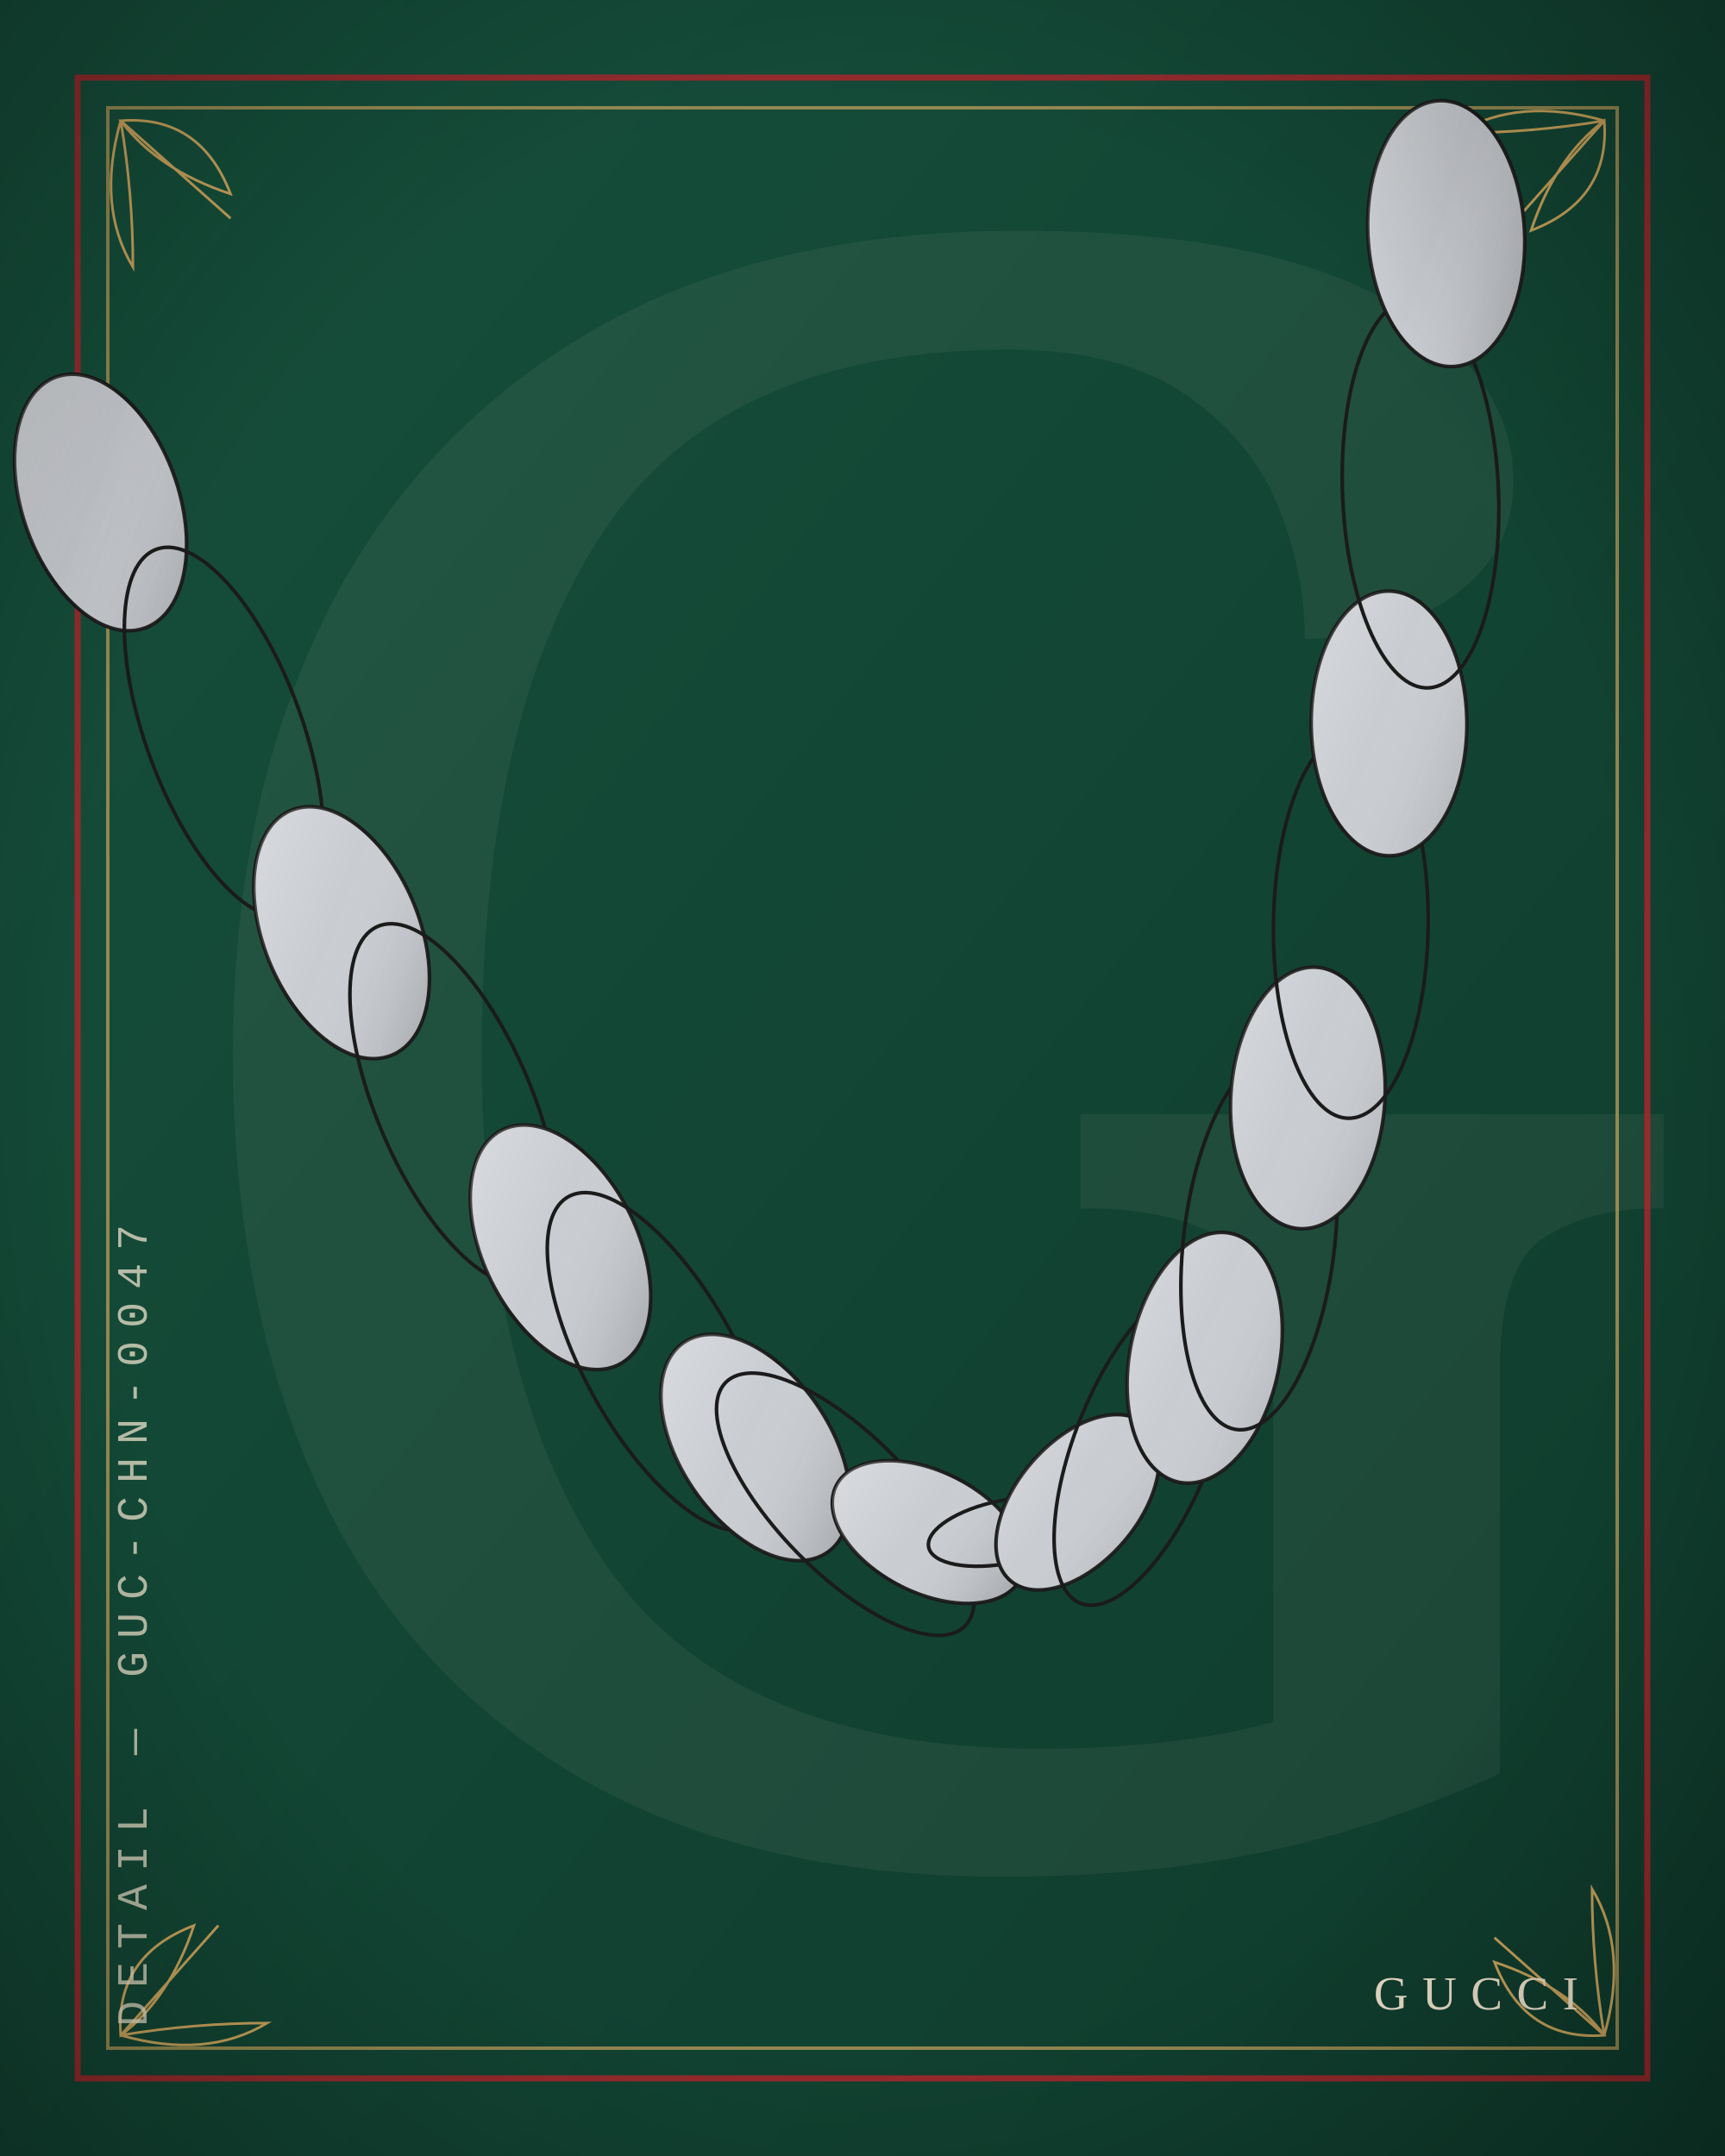
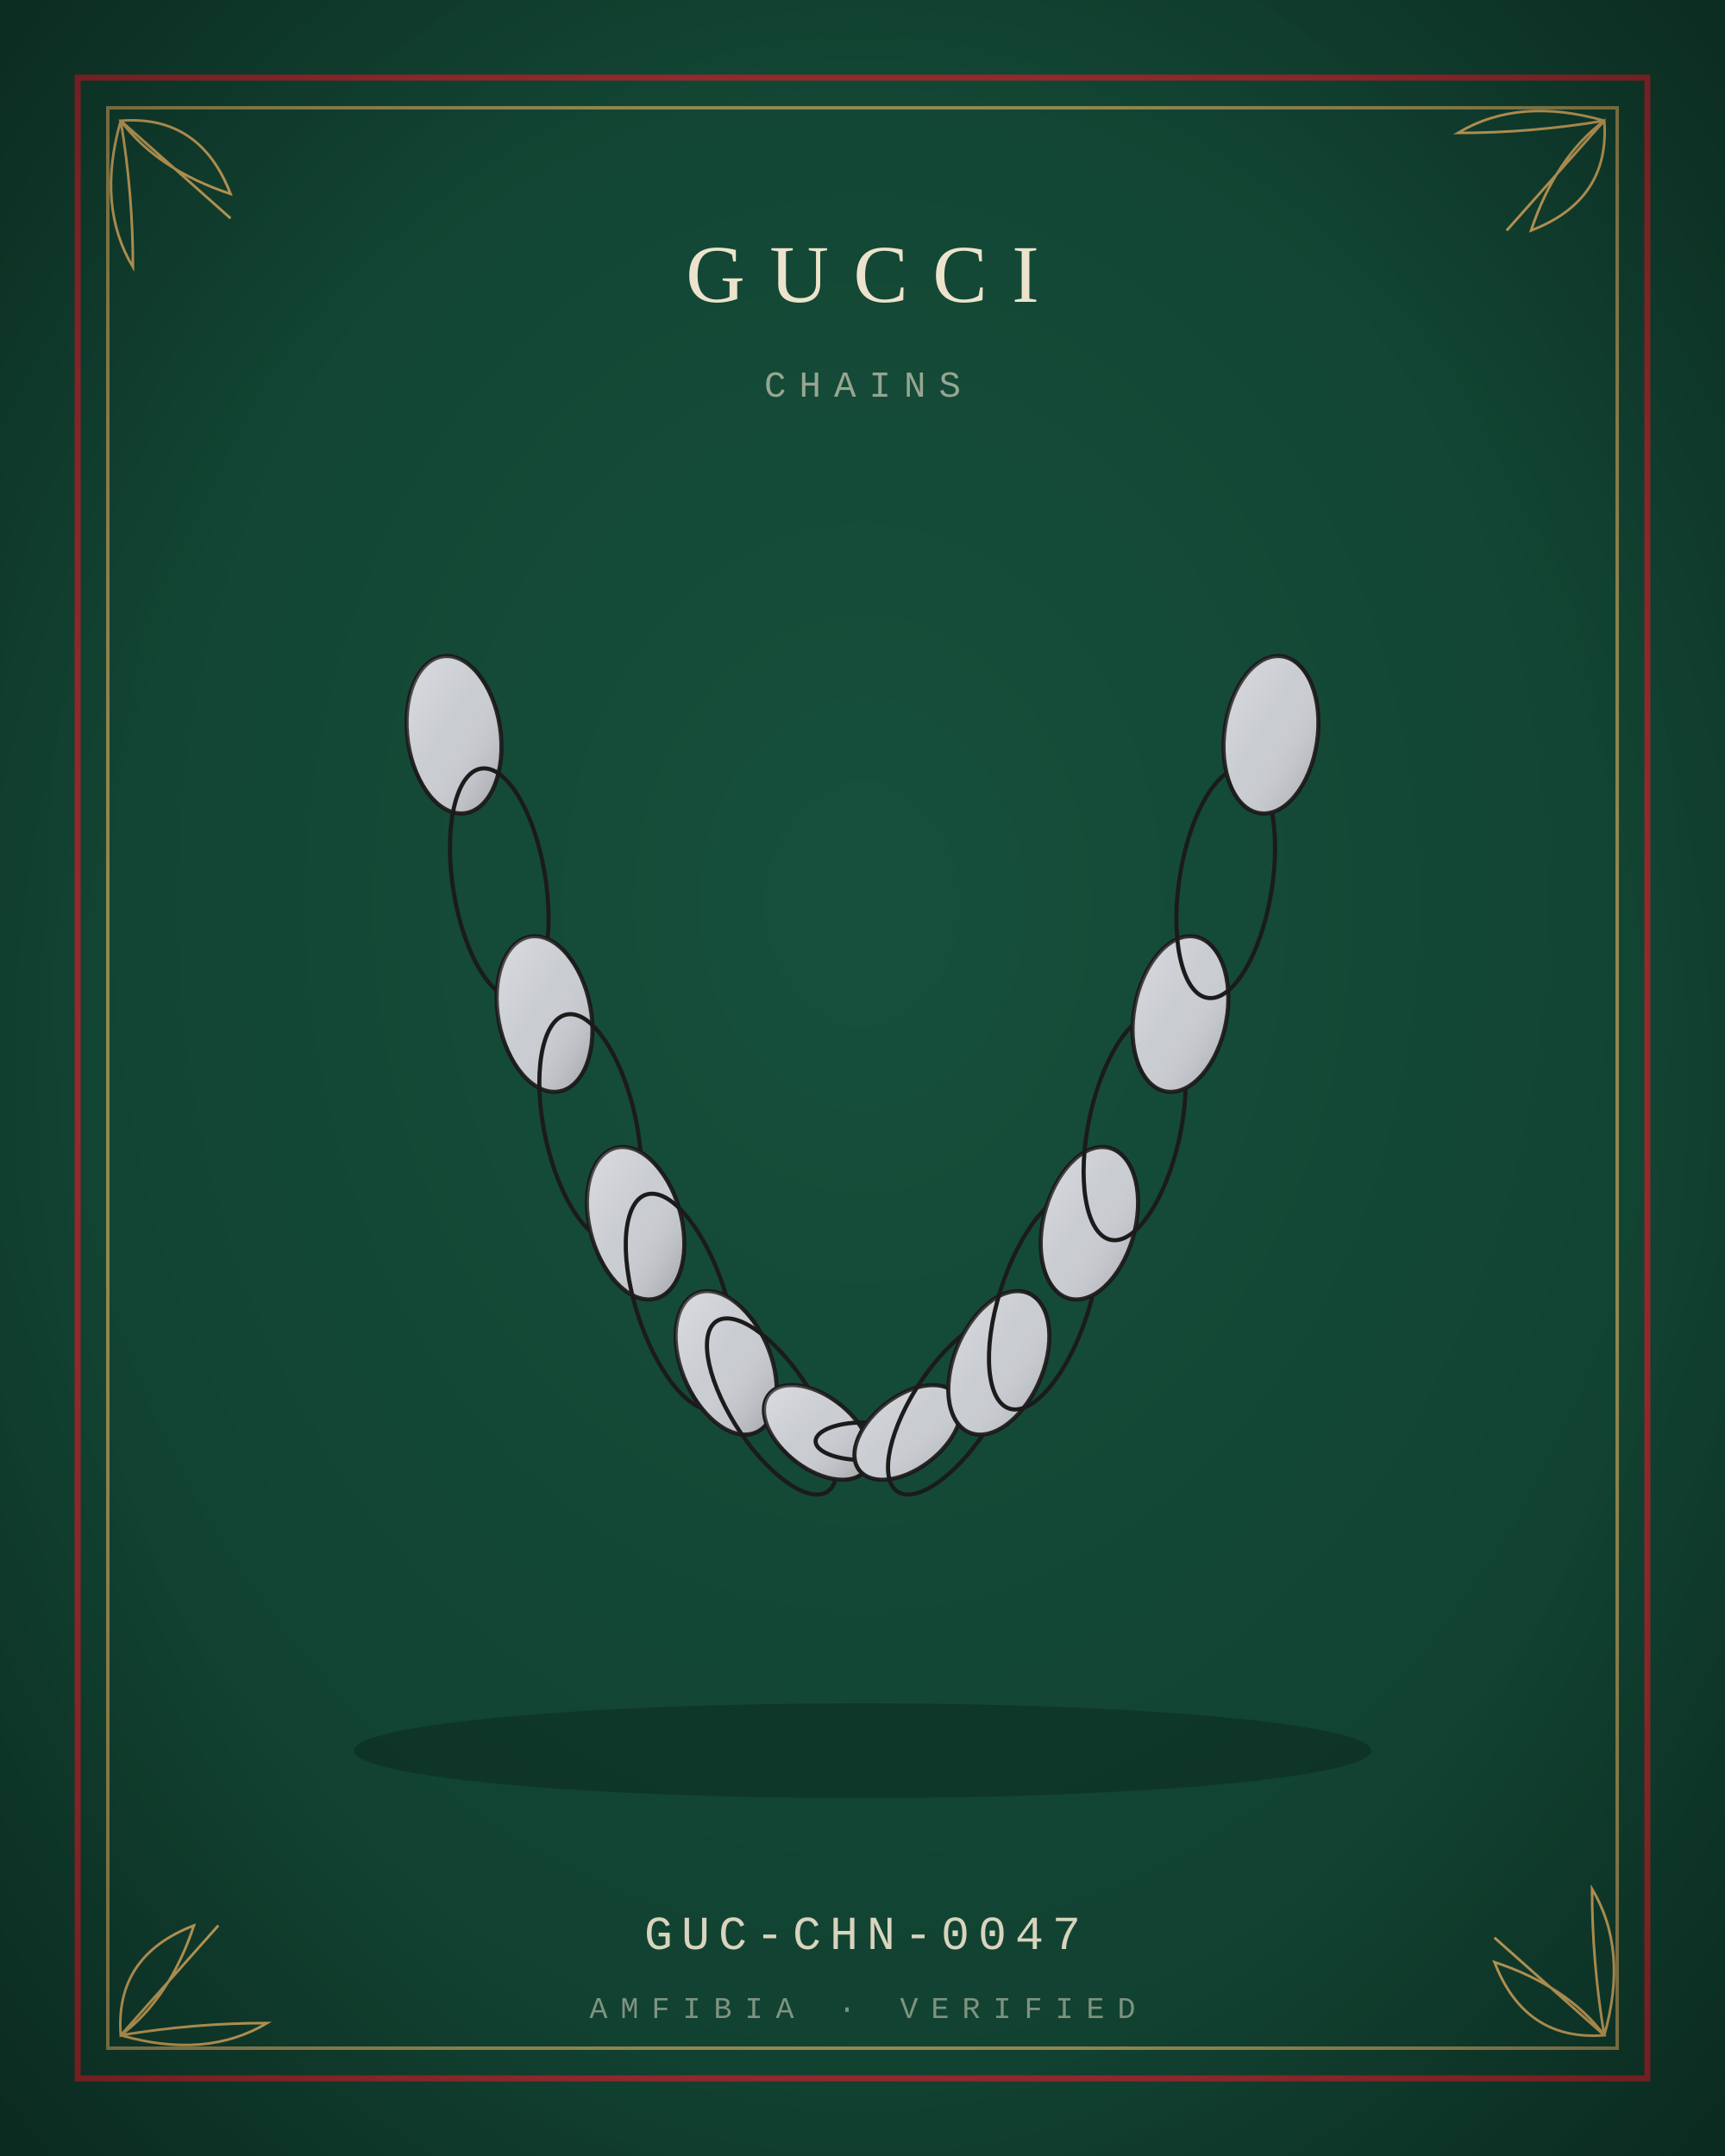
<svg xmlns="http://www.w3.org/2000/svg" viewBox="0 0 400 500" width="800" height="1000">
  <defs>
    <radialGradient id="bg" cx="50%" cy="42%" r="80%">
      <stop offset="0" stop-color="#16503C" />
      <stop offset="1" stop-color="#0F3B2C" />
    </radialGradient>
    <linearGradient id="bgd" x1="0" y1="0" x2="1" y2="1">
      <stop offset="0" stop-color="#16503C" />
      <stop offset="1" stop-color="#0F3B2C" />
    </linearGradient>
    <linearGradient id="sheen" x1="0" y1="0" x2="1" y2="1">
      <stop offset="0" stop-color="#fff" stop-opacity=".30" />
      <stop offset=".45" stop-color="#fff" stop-opacity="0" />
      <stop offset="1" stop-color="#000" stop-opacity=".22" />
    </linearGradient>
    <linearGradient id="multi" x1="0" y1="0" x2="1" y2="1">
      <stop offset="0" stop-color="#B3122E" />
      <stop offset=".35" stop-color="#C9A227" />
      <stop offset=".7" stop-color="#2F5D46" />
      <stop offset="1" stop-color="#3557A0" />
    </linearGradient>
    <radialGradient id="vig" cx="50%" cy="50%" r="75%">
      <stop offset=".6" stop-color="#000" stop-opacity="0" />
      <stop offset="1" stop-color="#000" stop-opacity=".35" />
    </radialGradient>
  </defs>
-   <rect width="400" height="500" fill="url(#bgd)" />
-   <text x="210" y="430" text-anchor="middle" font-family="Georgia, serif" font-size="520" fill="#EDE3CC" opacity="0.06">G</text>
+   <rect width="400" height="500" fill="url(#bg)" />
  <rect x="18" y="18" width="364" height="464" fill="none" stroke="#B5242C" stroke-width="1.4" opacity="0.8" />
  <rect x="25" y="25" width="350" height="450" fill="none" stroke="#C9A45C" stroke-width="0.8" opacity="0.7" />
  <path transform="translate(28 28) rotate(45) scale(1)" d="M0 0 Q12 -14 30 -6 Q14 2 0 0 Z M0 0 Q14 10 26 22 Q10 18 0 0 Z M0 0 L34 -2" fill="none" stroke="#C9A45C" stroke-width="1.2" vector-effect="non-scaling-stroke" />
  <path transform="translate(372 28) rotate(135) scale(1)" d="M0 0 Q12 -14 30 -6 Q14 2 0 0 Z M0 0 Q14 10 26 22 Q10 18 0 0 Z M0 0 L34 -2" fill="none" stroke="#C9A45C" stroke-width="1.2" vector-effect="non-scaling-stroke" />
  <path transform="translate(28 472) rotate(-45) scale(1)" d="M0 0 Q12 -14 30 -6 Q14 2 0 0 Z M0 0 Q14 10 26 22 Q10 18 0 0 Z M0 0 L34 -2" fill="none" stroke="#C9A45C" stroke-width="1.2" vector-effect="non-scaling-stroke" />
  <path transform="translate(372 472) rotate(-135) scale(1)" d="M0 0 Q12 -14 30 -6 Q14 2 0 0 Z M0 0 Q14 10 26 22 Q10 18 0 0 Z M0 0 L34 -2" fill="none" stroke="#C9A45C" stroke-width="1.2" vector-effect="non-scaling-stroke" />
-   <g transform="rotate(-11.3 200 250) translate(-3 20) scale(2.15)">
-     <path d="M17.5 30.0 a8.5 5 82 1 0 17.0 0 a8.5 5 82 1 0 -17.0 0" fill="#C9CCD1" stroke="#1B1B1B" stroke-width="1.68" stroke-linejoin="round" stroke-linecap="round" vector-effect="non-scaling-stroke" />
+   <ellipse cx="200" cy="406" rx="118" ry="11" fill="#000" opacity="0.22" />
+   <g transform="translate(72 132) scale(1.28)">
+     <path d="M17.5 30.0 a8.5 5 82 1 0 17.0 0 a8.5 5 82 1 0 -17.0 0" fill="#C9CCD1" stroke="#1B1B1B" stroke-width="1.92" stroke-linejoin="round" stroke-linecap="round" vector-effect="non-scaling-stroke" />
    <path d="M17.5 30.0 a8.5 5 82 1 0 17.0 0 a8.5 5 82 1 0 -17.0 0" fill="url(#sheen)" stroke="none" />
-     <path d="M25.7 56.9 a8.5 3.4 81 1 0 17.0 0 a8.5 3.4 81 1 0 -17.0 0" fill="none" stroke="#1B1B1B" stroke-width="1.68" stroke-linejoin="round" stroke-linecap="round" vector-effect="non-scaling-stroke" />
-     <path d="M33.9 80.6 a8.5 5 79 1 0 17.0 0 a8.5 5 79 1 0 -17.0 0" fill="#C9CCD1" stroke="#1B1B1B" stroke-width="1.68" stroke-linejoin="round" stroke-linecap="round" vector-effect="non-scaling-stroke" />
+     <path d="M25.7 56.9 a8.5 3.4 81 1 0 17.0 0 a8.5 3.4 81 1 0 -17.0 0" fill="none" stroke="#1B1B1B" stroke-width="1.92" stroke-linejoin="round" stroke-linecap="round" vector-effect="non-scaling-stroke" />
+     <path d="M33.9 80.6 a8.5 5 79 1 0 17.0 0 a8.5 5 79 1 0 -17.0 0" fill="#C9CCD1" stroke="#1B1B1B" stroke-width="1.92" stroke-linejoin="round" stroke-linecap="round" vector-effect="non-scaling-stroke" />
    <path d="M33.9 80.6 a8.5 5 79 1 0 17.0 0 a8.5 5 79 1 0 -17.0 0" fill="url(#sheen)" stroke="none" />
-     <path d="M42.2 101.1 a8.5 3.4 78 1 0 17.0 0 a8.5 3.4 78 1 0 -17.0 0" fill="none" stroke="#1B1B1B" stroke-width="1.68" stroke-linejoin="round" stroke-linecap="round" vector-effect="non-scaling-stroke" />
-     <path d="M50.4 118.5 a8.5 5 75 1 0 17.0 0 a8.5 5 75 1 0 -17.0 0" fill="#C9CCD1" stroke="#1B1B1B" stroke-width="1.68" stroke-linejoin="round" stroke-linecap="round" vector-effect="non-scaling-stroke" />
+     <path d="M42.2 101.1 a8.5 3.4 78 1 0 17.0 0 a8.5 3.4 78 1 0 -17.0 0" fill="none" stroke="#1B1B1B" stroke-width="1.92" stroke-linejoin="round" stroke-linecap="round" vector-effect="non-scaling-stroke" />
+     <path d="M50.4 118.5 a8.5 5 75 1 0 17.0 0 a8.5 5 75 1 0 -17.0 0" fill="#C9CCD1" stroke="#1B1B1B" stroke-width="1.92" stroke-linejoin="round" stroke-linecap="round" vector-effect="non-scaling-stroke" />
    <path d="M50.4 118.5 a8.5 5 75 1 0 17.0 0 a8.5 5 75 1 0 -17.0 0" fill="url(#sheen)" stroke="none" />
-     <path d="M58.6 132.7 a8.5 3.4 72 1 0 17.0 0 a8.5 3.4 72 1 0 -17.0 0" fill="none" stroke="#1B1B1B" stroke-width="1.68" stroke-linejoin="round" stroke-linecap="round" vector-effect="non-scaling-stroke" />
-     <path d="M66.8 143.8 a8.5 5 67 1 0 17.0 0 a8.5 5 67 1 0 -17.0 0" fill="#C9CCD1" stroke="#1B1B1B" stroke-width="1.68" stroke-linejoin="round" stroke-linecap="round" vector-effect="non-scaling-stroke" />
+     <path d="M58.6 132.7 a8.5 3.4 72 1 0 17.0 0 a8.5 3.4 72 1 0 -17.0 0" fill="none" stroke="#1B1B1B" stroke-width="1.92" stroke-linejoin="round" stroke-linecap="round" vector-effect="non-scaling-stroke" />
+     <path d="M66.8 143.8 a8.5 5 67 1 0 17.0 0 a8.5 5 67 1 0 -17.0 0" fill="#C9CCD1" stroke="#1B1B1B" stroke-width="1.92" stroke-linejoin="round" stroke-linecap="round" vector-effect="non-scaling-stroke" />
    <path d="M66.8 143.8 a8.5 5 67 1 0 17.0 0 a8.5 5 67 1 0 -17.0 0" fill="url(#sheen)" stroke="none" />
-     <path d="M75.1 151.7 a8.5 3.4 57 1 0 17.0 0 a8.5 3.4 57 1 0 -17.0 0" fill="none" stroke="#1B1B1B" stroke-width="1.68" stroke-linejoin="round" stroke-linecap="round" vector-effect="non-scaling-stroke" />
-     <path d="M83.3 156.4 a8.5 5 38 1 0 17.0 0 a8.5 5 38 1 0 -17.0 0" fill="#C9CCD1" stroke="#1B1B1B" stroke-width="1.68" stroke-linejoin="round" stroke-linecap="round" vector-effect="non-scaling-stroke" />
+     <path d="M75.1 151.7 a8.5 3.4 57 1 0 17.0 0 a8.5 3.4 57 1 0 -17.0 0" fill="none" stroke="#1B1B1B" stroke-width="1.92" stroke-linejoin="round" stroke-linecap="round" vector-effect="non-scaling-stroke" />
+     <path d="M83.3 156.4 a8.5 5 38 1 0 17.0 0 a8.5 5 38 1 0 -17.0 0" fill="#C9CCD1" stroke="#1B1B1B" stroke-width="1.92" stroke-linejoin="round" stroke-linecap="round" vector-effect="non-scaling-stroke" />
    <path d="M83.3 156.4 a8.5 5 38 1 0 17.0 0 a8.5 5 38 1 0 -17.0 0" fill="url(#sheen)" stroke="none" />
-     <path d="M91.5 158.0 a8.5 3.4 0 1 0 17.0 0 a8.5 3.4 0 1 0 -17.0 0" fill="none" stroke="#1B1B1B" stroke-width="1.68" stroke-linejoin="round" stroke-linecap="round" vector-effect="non-scaling-stroke" />
-     <path d="M99.7 156.4 a8.5 5 -38 1 0 17.0 0 a8.5 5 -38 1 0 -17.0 0" fill="#C9CCD1" stroke="#1B1B1B" stroke-width="1.68" stroke-linejoin="round" stroke-linecap="round" vector-effect="non-scaling-stroke" />
+     <path d="M91.5 158.0 a8.5 3.4 0 1 0 17.0 0 a8.5 3.4 0 1 0 -17.0 0" fill="none" stroke="#1B1B1B" stroke-width="1.92" stroke-linejoin="round" stroke-linecap="round" vector-effect="non-scaling-stroke" />
+     <path d="M99.7 156.4 a8.5 5 -38 1 0 17.0 0 a8.5 5 -38 1 0 -17.0 0" fill="#C9CCD1" stroke="#1B1B1B" stroke-width="1.92" stroke-linejoin="round" stroke-linecap="round" vector-effect="non-scaling-stroke" />
    <path d="M99.7 156.4 a8.5 5 -38 1 0 17.0 0 a8.5 5 -38 1 0 -17.0 0" fill="url(#sheen)" stroke="none" />
-     <path d="M107.9 151.7 a8.5 3.4 -57 1 0 17.0 0 a8.5 3.4 -57 1 0 -17.0 0" fill="none" stroke="#1B1B1B" stroke-width="1.68" stroke-linejoin="round" stroke-linecap="round" vector-effect="non-scaling-stroke" />
-     <path d="M116.2 143.8 a8.5 5 -67 1 0 17.0 0 a8.5 5 -67 1 0 -17.0 0" fill="#C9CCD1" stroke="#1B1B1B" stroke-width="1.68" stroke-linejoin="round" stroke-linecap="round" vector-effect="non-scaling-stroke" />
+     <path d="M107.9 151.7 a8.5 3.4 -57 1 0 17.0 0 a8.5 3.4 -57 1 0 -17.0 0" fill="none" stroke="#1B1B1B" stroke-width="1.92" stroke-linejoin="round" stroke-linecap="round" vector-effect="non-scaling-stroke" />
+     <path d="M116.2 143.8 a8.5 5 -67 1 0 17.0 0 a8.5 5 -67 1 0 -17.0 0" fill="#C9CCD1" stroke="#1B1B1B" stroke-width="1.92" stroke-linejoin="round" stroke-linecap="round" vector-effect="non-scaling-stroke" />
    <path d="M116.2 143.8 a8.5 5 -67 1 0 17.0 0 a8.5 5 -67 1 0 -17.0 0" fill="url(#sheen)" stroke="none" />
-     <path d="M124.4 132.7 a8.5 3.4 -72 1 0 17.0 0 a8.5 3.4 -72 1 0 -17.0 0" fill="none" stroke="#1B1B1B" stroke-width="1.68" stroke-linejoin="round" stroke-linecap="round" vector-effect="non-scaling-stroke" />
-     <path d="M132.6 118.5 a8.5 5 -75 1 0 17.0 0 a8.5 5 -75 1 0 -17.0 0" fill="#C9CCD1" stroke="#1B1B1B" stroke-width="1.68" stroke-linejoin="round" stroke-linecap="round" vector-effect="non-scaling-stroke" />
+     <path d="M124.4 132.7 a8.5 3.4 -72 1 0 17.0 0 a8.5 3.4 -72 1 0 -17.0 0" fill="none" stroke="#1B1B1B" stroke-width="1.92" stroke-linejoin="round" stroke-linecap="round" vector-effect="non-scaling-stroke" />
+     <path d="M132.6 118.5 a8.5 5 -75 1 0 17.0 0 a8.5 5 -75 1 0 -17.0 0" fill="#C9CCD1" stroke="#1B1B1B" stroke-width="1.92" stroke-linejoin="round" stroke-linecap="round" vector-effect="non-scaling-stroke" />
    <path d="M132.6 118.5 a8.5 5 -75 1 0 17.0 0 a8.5 5 -75 1 0 -17.0 0" fill="url(#sheen)" stroke="none" />
-     <path d="M140.8 101.1 a8.5 3.4 -78 1 0 17.0 0 a8.5 3.4 -78 1 0 -17.0 0" fill="none" stroke="#1B1B1B" stroke-width="1.68" stroke-linejoin="round" stroke-linecap="round" vector-effect="non-scaling-stroke" />
-     <path d="M149.1 80.6 a8.5 5 -79 1 0 17.0 0 a8.5 5 -79 1 0 -17.0 0" fill="#C9CCD1" stroke="#1B1B1B" stroke-width="1.68" stroke-linejoin="round" stroke-linecap="round" vector-effect="non-scaling-stroke" />
+     <path d="M140.8 101.1 a8.5 3.4 -78 1 0 17.0 0 a8.5 3.4 -78 1 0 -17.0 0" fill="none" stroke="#1B1B1B" stroke-width="1.92" stroke-linejoin="round" stroke-linecap="round" vector-effect="non-scaling-stroke" />
+     <path d="M149.1 80.6 a8.5 5 -79 1 0 17.0 0 a8.5 5 -79 1 0 -17.0 0" fill="#C9CCD1" stroke="#1B1B1B" stroke-width="1.92" stroke-linejoin="round" stroke-linecap="round" vector-effect="non-scaling-stroke" />
    <path d="M149.1 80.6 a8.5 5 -79 1 0 17.0 0 a8.5 5 -79 1 0 -17.0 0" fill="url(#sheen)" stroke="none" />
-     <path d="M157.3 56.9 a8.5 3.4 -81 1 0 17.0 0 a8.5 3.4 -81 1 0 -17.0 0" fill="none" stroke="#1B1B1B" stroke-width="1.68" stroke-linejoin="round" stroke-linecap="round" vector-effect="non-scaling-stroke" />
-     <path d="M165.5 30.0 a8.5 5 -82 1 0 17.0 0 a8.5 5 -82 1 0 -17.0 0" fill="#C9CCD1" stroke="#1B1B1B" stroke-width="1.68" stroke-linejoin="round" stroke-linecap="round" vector-effect="non-scaling-stroke" />
+     <path d="M157.3 56.9 a8.5 3.4 -81 1 0 17.0 0 a8.5 3.4 -81 1 0 -17.0 0" fill="none" stroke="#1B1B1B" stroke-width="1.92" stroke-linejoin="round" stroke-linecap="round" vector-effect="non-scaling-stroke" />
+     <path d="M165.5 30.0 a8.5 5 -82 1 0 17.0 0 a8.5 5 -82 1 0 -17.0 0" fill="#C9CCD1" stroke="#1B1B1B" stroke-width="1.92" stroke-linejoin="round" stroke-linecap="round" vector-effect="non-scaling-stroke" />
    <path d="M165.5 30.0 a8.5 5 -82 1 0 17.0 0 a8.5 5 -82 1 0 -17.0 0" fill="url(#sheen)" stroke="none" />
  </g>
-   <g transform="translate(34 470) rotate(-90)">
-     <text x="0" y="0" text-anchor="start" font-family="'Courier New', Courier, monospace" font-size="10" letter-spacing="3" fill="#EDE3CC" opacity="0.75">DETAIL — GUC-CHN-0047</text>
+   <g>
+     <text x="200" y="70" text-anchor="middle" font-size="19" fill="#EDE3CC" font-family="Georgia, 'Times New Roman', serif" font-weight="400" letter-spacing="5.7">GUCCI</text>
  </g>
-   <g>
-     <text x="366" y="466" text-anchor="end" font-size="11" fill="#EDE3CC" font-family="Georgia, 'Times New Roman', serif" font-weight="400" letter-spacing="3.3">GUCCI</text>
-   </g>
+   <text x="200" y="92" text-anchor="middle" font-family="'Courier New', Courier, monospace" font-size="8.5" letter-spacing="3" fill="#EDE3CC" opacity="0.6">CHAINS</text>
+   <text x="200" y="452" text-anchor="middle" font-family="'Courier New', Courier, monospace" font-size="11" letter-spacing="2" fill="#EDE3CC" opacity="0.9">GUC-CHN-0047</text>
+   <text x="200" y="468" text-anchor="middle" font-family="'Courier New', Courier, monospace" font-size="7" letter-spacing="3" fill="#EDE3CC" opacity="0.5">AMFIBIA · VERIFIED</text>
  <rect width="400" height="500" fill="url(#vig)" />
</svg>
